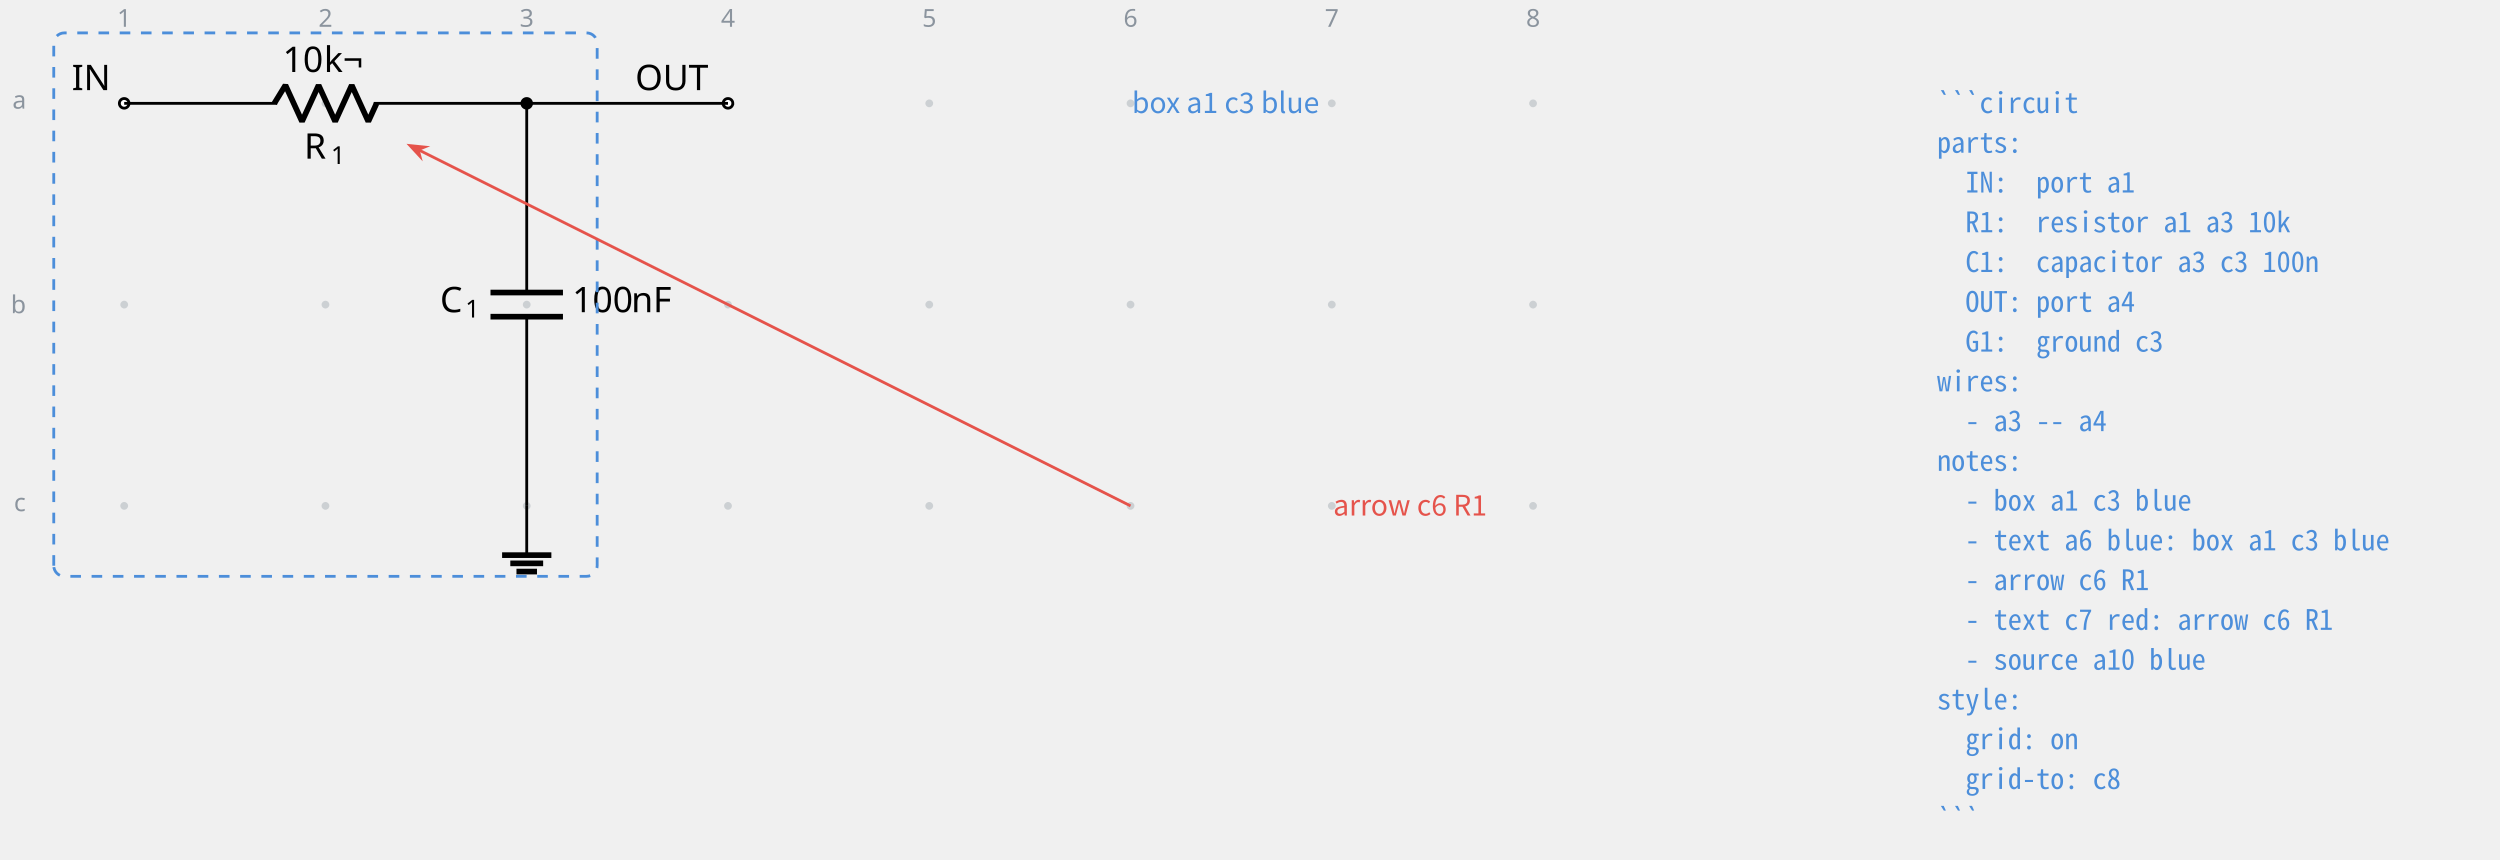
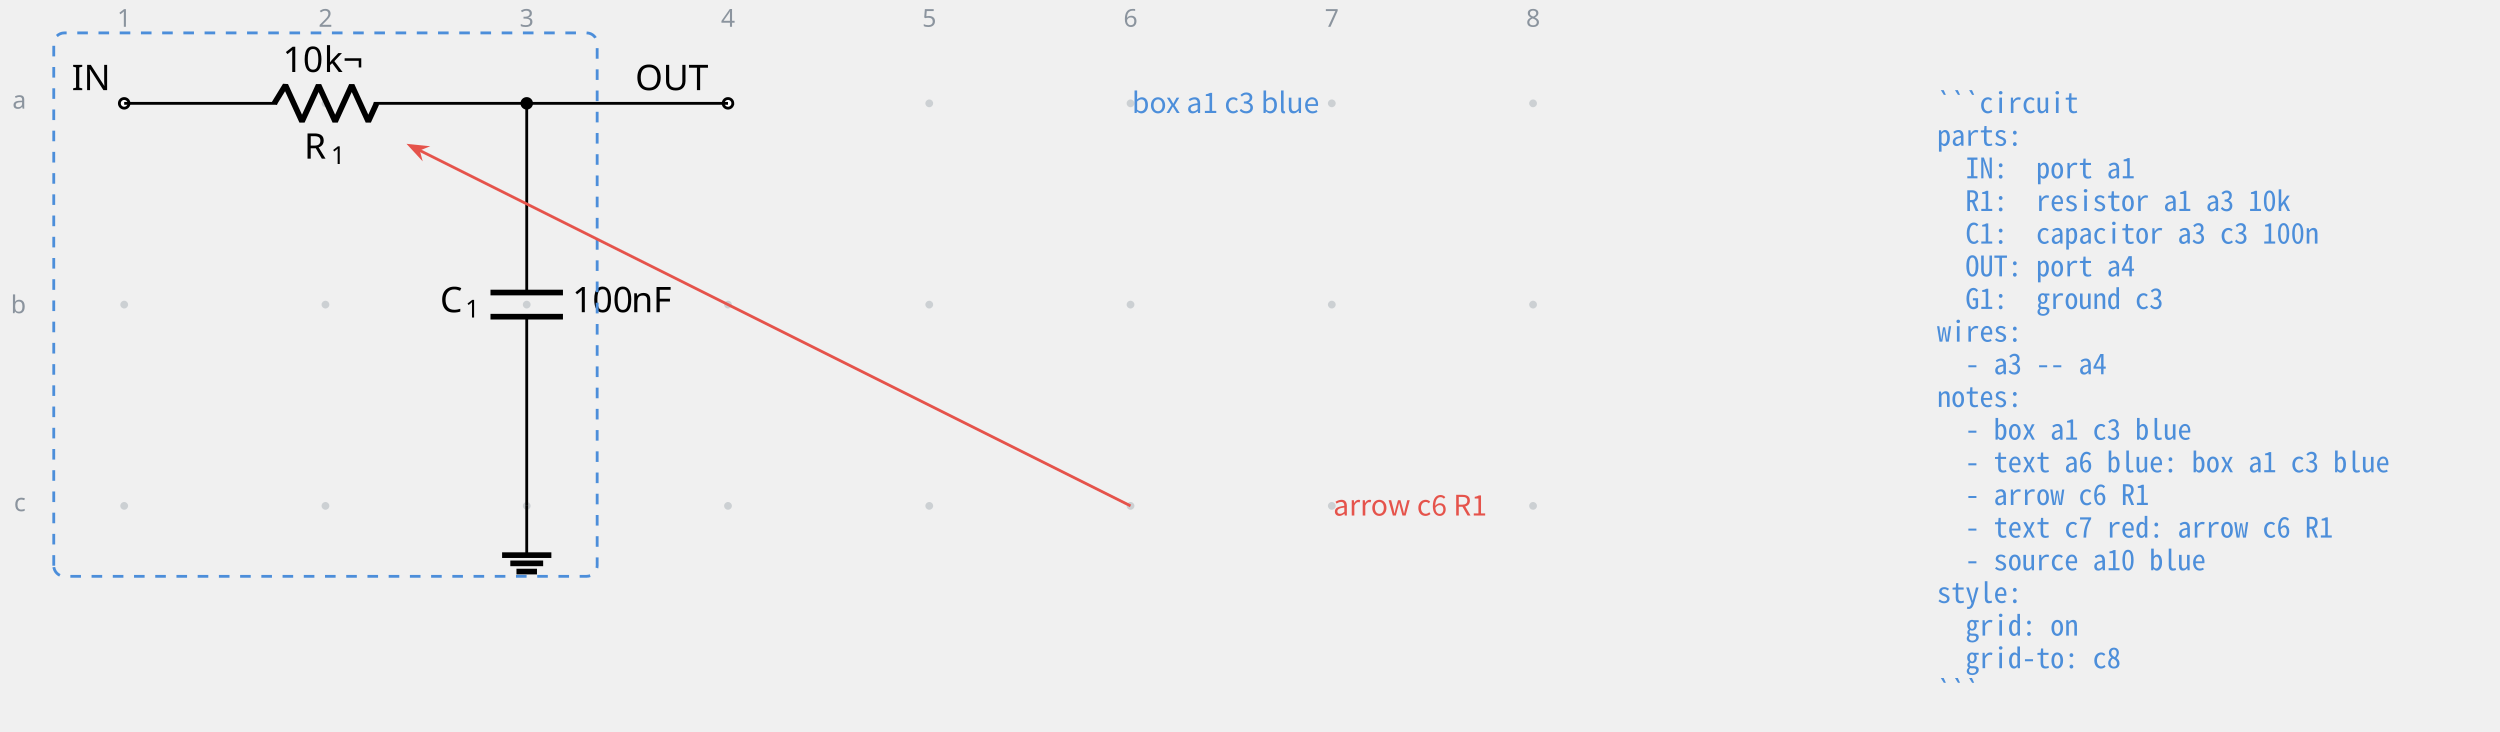
- <svg xmlns="http://www.w3.org/2000/svg" fill="currentColor" width="942.452" height="324.111" viewBox="-72 -72 706.839 243.084">
+ <svg xmlns="http://www.w3.org/2000/svg" fill="currentColor" width="942.452" height="275.931" viewBox="-72 -72 706.839 206.948">
  <g stroke="currentColor" stroke-miterlimit="10" stroke-width=".8">
    <path fill="#8b949e" fill-opacity=".35" stroke="none" stroke-opacity=".35" d="M-35.787-42.781a1.1 1.1 0 1 0-2.2 0 1.1 1.1 0 0 0 2.2 0M-35.787 14.124a1.1 1.1 0 1 0-2.2 0 1.1 1.1 0 0 0 2.2 0M-35.787 71.03a1.1 1.1 0 1 0-2.2 0 1.1 1.1 0 0 0 2.2 0M21.118-42.781a1.1 1.1 0 1 0-2.2 0 1.1 1.1 0 0 0 2.2 0M21.118 14.124a1.1 1.1 0 1 0-2.2 0 1.1 1.1 0 0 0 2.2 0M21.118 71.03a1.1 1.1 0 1 0-2.2 0 1.1 1.1 0 0 0 2.2 0M78.024-42.781a1.1 1.1 0 1 0-2.2 0 1.1 1.1 0 0 0 2.2 0M78.024 14.124a1.1 1.1 0 1 0-2.2 0 1.1 1.1 0 0 0 2.2 0M78.024 71.03a1.1 1.1 0 1 0-2.2 0 1.1 1.1 0 0 0 2.2 0M134.93-42.781a1.1 1.1 0 1 0-2.2 0 1.1 1.1 0 0 0 2.2 0M134.93 14.124a1.1 1.1 0 1 0-2.2 0 1.1 1.1 0 0 0 2.2 0M134.93 71.03a1.1 1.1 0 1 0-2.2 0 1.1 1.1 0 0 0 2.2 0M191.835-42.781a1.1 1.1 0 1 0-2.2 0 1.1 1.1 0 0 0 2.2 0M191.835 14.124a1.1 1.1 0 1 0-2.2 0 1.1 1.1 0 0 0 2.2 0M191.835 71.03a1.1 1.1 0 1 0-2.2 0 1.1 1.1 0 0 0 2.2 0M248.74-42.781a1.1 1.1 0 1 0-2.2 0 1.1 1.1 0 0 0 2.2 0M248.74 14.124a1.1 1.1 0 1 0-2.2 0 1.1 1.1 0 0 0 2.2 0M248.74 71.03a1.1 1.1 0 1 0-2.2 0 1.1 1.1 0 0 0 2.2 0M305.646-42.781a1.1 1.1 0 1 0-2.2 0 1.1 1.1 0 0 0 2.2 0M305.646 14.124a1.1 1.1 0 1 0-2.2 0 1.1 1.1 0 0 0 2.2 0M305.646 71.03a1.1 1.1 0 1 0-2.2 0 1.1 1.1 0 0 0 2.2 0M362.551-42.781a1.1 1.1 0 1 0-2.2 0 1.1 1.1 0 0 0 2.2 0M362.551 14.124a1.1 1.1 0 1 0-2.2 0 1.1 1.1 0 0 0 2.2 0M362.551 71.03a1.1 1.1 0 1 0-2.2 0 1.1 1.1 0 0 0 2.2 0m-1.1 0" />
    <g fill="#8b949e" stroke="#8b949e">
      <text x="-36.887" y="-42.781" fill="#8b949e" stroke="none" font-family="cmr7" font-size="7" transform="translate(-1.993 -21.645)">1</text>
    </g>
    <g fill="#8b949e" stroke="#8b949e">
      <text x="-36.887" y="-42.781" fill="#8b949e" stroke="none" font-family="cmr7" font-size="7" transform="translate(54.912 -21.645)">2</text>
    </g>
    <g fill="#8b949e" stroke="#8b949e">
      <text x="-36.887" y="-42.781" fill="#8b949e" stroke="none" font-family="cmr7" font-size="7" transform="translate(111.818 -21.645)">3</text>
    </g>
    <g fill="#8b949e" stroke="#8b949e">
      <text x="-36.887" y="-42.781" fill="#8b949e" stroke="none" font-family="cmr7" font-size="7" transform="translate(168.723 -21.645)">4</text>
    </g>
    <g fill="#8b949e" stroke="#8b949e">
      <text x="-36.887" y="-42.781" fill="#8b949e" stroke="none" font-family="cmr7" font-size="7" transform="translate(225.629 -21.645)">5</text>
    </g>
    <g fill="#8b949e" stroke="#8b949e">
      <text x="-36.887" y="-42.781" fill="#8b949e" stroke="none" font-family="cmr7" font-size="7" transform="translate(282.534 -21.645)">6</text>
    </g>
    <g fill="#8b949e" stroke="#8b949e">
      <text x="-36.887" y="-42.781" fill="#8b949e" stroke="none" font-family="cmr7" font-size="7" transform="translate(339.44 -21.645)">7</text>
    </g>
    <g fill="#8b949e" stroke="#8b949e">
      <text x="-36.887" y="-42.781" fill="#8b949e" stroke="none" font-family="cmr7" font-size="7" transform="translate(396.345 -21.645)">8</text>
    </g>
    <g fill="#8b949e" stroke="#8b949e">
      <text x="-36.887" y="-42.781" fill="#8b949e" stroke="none" font-family="cmr7" font-size="7" transform="translate(-31.62 1.507)">a</text>
    </g>
    <g fill="#8b949e" stroke="#8b949e">
      <text x="-36.887" y="-42.781" fill="#8b949e" stroke="none" font-family="cmr7" font-size="7" transform="translate(-32.05 59.336)">b</text>
    </g>
    <g fill="#8b949e" stroke="#8b949e">
      <text x="-36.887" y="-42.781" fill="#8b949e" stroke="none" font-family="cmr7" font-size="7" transform="translate(-31.189 115.318)">c</text>
    </g>
    <g fill="#ffffff">
      <path d="M-35.522-42.781a1.365 1.365 0 1 0-2.73 0 1.365 1.365 0 0 0 2.73 0Zm-1.365 0" />
    </g>
    <text x="-36.887" y="-42.781" stroke="none" font-family="cmr10" font-size="10" transform="translate(-14.844 -3.733)">IN</text>
    <path fill="none" d="M-36.887-42.781h.4m-.4 0H6.36m27.315 0h43.248m-.4 0h.4" />
    <g stroke-linejoin="bevel" stroke-width="1.6">
      <path fill="none" d="m5.561-42.781 3.143-5.122L13.39-37.66l4.685-10.243 4.686 10.243 4.686-10.243 4.686 10.243 2.343-5.121" />
    </g>
    <g stroke="none">
      <text x="-36.887" y="-42.781" font-family="cmmi10" font-size="10" transform="translate(50.866 15.648)">R</text>
      <text x="-29.294" y="-41.281" font-family="cmr7" font-size="7" transform="translate(50.866 15.648)">1</text>
    </g>
    <g stroke="none" font-family="cmr10" font-size="10">
      <text x="-36.887" y="-42.781" transform="translate(44.822 -8.863)">10</text>
      <text x="-25.221" y="-42.781" transform="translate(44.822 -8.863)">k¬</text>
    </g>
    <path fill="none" d="M76.924-42.781v.4m0-.4v53.49m0 6.83v53.49m0-.399v.4" />
    <g stroke-width="1.6">
      <path fill="none" d="M87.167 10.71H66.68m20.486 6.828H66.68" />
    </g>
    <g stroke="none">
      <text x="-36.887" y="-42.781" font-family="cmmi10" font-size="10" transform="translate(89.296 59.058)">C</text>
      <text x="-29.74" y="-41.281" font-family="cmr7" font-size="7" transform="translate(89.296 59.058)">1</text>
    </g>
    <g stroke="none" font-family="cmr10" font-size="10">
      <text x="-36.887" y="-42.781" transform="translate(126.693 59.058)">100</text>
      <text x="-20.22" y="-42.781" transform="translate(126.693 59.058)">nF</text>
    </g>
    <g fill="#ffffff">
      <path d="M135.195-42.781a1.365 1.365 0 1 0-2.731 0 1.365 1.365 0 0 0 2.73 0Zm-1.366 0" />
    </g>
    <text x="-36.887" y="-42.781" stroke="none" font-family="cmr10" font-size="10" transform="translate(144.483 -3.733)">OUT</text>
    <path fill="none" d="M76.924 71.03v13.93" />
    <path fill="none" stroke-width="1.6" d="M69.959 84.96h13.93M72.28 87.282h9.287m-7.545 2.322h5.804" />
    <path fill="none" d="M76.924-42.781h56.905" />
    <path d="M78.29-42.781a1.365 1.365 0 1 0-2.732 0 1.365 1.365 0 0 0 2.731 0Zm-1.366 0" />
    <path fill="none" stroke="#4c8eda" stroke-dasharray="3.0,3.0" d="M-56.804 87.947V-59.698a3 3 0 0 1 3-3H93.841a3 3 0 0 1 3 3V87.947a3 3 0 0 1-3 3H-53.804a3 3 0 0 1-3-3ZM96.841-62.698" />
    <g>
      <text x="-36.887" y="-42.781" fill="#4c8eda" stroke="none" font-family="'Noto Sans CJK JP','Noto Sans JP','Hiragino Sans','Yu Gothic',sans-serif" font-size="8" transform="translate(284.927 2.733)">box a1 c3 blue</text>
    </g>
    <g fill="#e5534b" stroke="#e5534b">
      <path fill="none" d="M247.64 71.03 46.407-29.601" />
      <path stroke-width=".8" d="m43.941-30.834 2.777 3.008-.49-1.865 1.785-.727Z" />
    </g>
    <g>
      <text x="-36.887" y="-42.781" fill="#e5534b" stroke="none" font-family="'Noto Sans CJK JP','Noto Sans JP','Hiragino Sans','Yu Gothic',sans-serif" font-size="8" transform="translate(341.833 116.544)">arrow c6 R1</text>
    </g>
    <g>
      <text x="-36.887" y="-42.781" fill="#4c8eda" stroke="none" font-family="'Noto Sans Mono CJK JP',ui-monospace,'SFMono-Regular',Consolas,'Liberation Mono',monospace" font-size="8" transform="translate(512.55 2.733)" xml:space="preserve">```circuit</text>
    </g>
    <g>
-       <text x="-36.887" y="-42.781" fill="#4c8eda" stroke="none" font-family="'Noto Sans Mono CJK JP',ui-monospace,'SFMono-Regular',Consolas,'Liberation Mono',monospace" font-size="8" transform="translate(512.55 13.972)" xml:space="preserve">parts:</text>
+       <text x="-36.887" y="-42.781" fill="#4c8eda" stroke="none" font-family="'Noto Sans Mono CJK JP',ui-monospace,'SFMono-Regular',Consolas,'Liberation Mono',monospace" font-size="8" transform="translate(512.55 11.98)" xml:space="preserve">parts:</text>
    </g>
    <g>
-       <text x="-36.887" y="-42.781" fill="#4c8eda" stroke="none" font-family="'Noto Sans Mono CJK JP',ui-monospace,'SFMono-Regular',Consolas,'Liberation Mono',monospace" font-size="8" transform="translate(512.55 25.21)" xml:space="preserve">  IN:  port a1</text>
+       <text x="-36.887" y="-42.781" fill="#4c8eda" stroke="none" font-family="'Noto Sans Mono CJK JP',ui-monospace,'SFMono-Regular',Consolas,'Liberation Mono',monospace" font-size="8" transform="translate(512.55 21.2)" xml:space="preserve">  IN:  port a1</text>
    </g>
    <g>
-       <text x="-36.887" y="-42.781" fill="#4c8eda" stroke="none" font-family="'Noto Sans Mono CJK JP',ui-monospace,'SFMono-Regular',Consolas,'Liberation Mono',monospace" font-size="8" transform="translate(512.55 36.45)" xml:space="preserve">  R1:  resistor a1 a3 10k</text>
+       <text x="-36.887" y="-42.781" fill="#4c8eda" stroke="none" font-family="'Noto Sans Mono CJK JP',ui-monospace,'SFMono-Regular',Consolas,'Liberation Mono',monospace" font-size="8" transform="translate(512.55 30.446)" xml:space="preserve">  R1:  resistor a1 a3 10k</text>
    </g>
    <g>
-       <text x="-36.887" y="-42.781" fill="#4c8eda" stroke="none" font-family="'Noto Sans Mono CJK JP',ui-monospace,'SFMono-Regular',Consolas,'Liberation Mono',monospace" font-size="8" transform="translate(512.55 47.689)" xml:space="preserve">  C1:  capacitor a3 c3 100n</text>
+       <text x="-36.887" y="-42.781" fill="#4c8eda" stroke="none" font-family="'Noto Sans Mono CJK JP',ui-monospace,'SFMono-Regular',Consolas,'Liberation Mono',monospace" font-size="8" transform="translate(512.55 39.665)" xml:space="preserve">  C1:  capacitor a3 c3 100n</text>
    </g>
    <g>
-       <text x="-36.887" y="-42.781" fill="#4c8eda" stroke="none" font-family="'Noto Sans Mono CJK JP',ui-monospace,'SFMono-Regular',Consolas,'Liberation Mono',monospace" font-size="8" transform="translate(512.55 58.956)" xml:space="preserve">  OUT: port a4</text>
+       <text x="-36.887" y="-42.781" fill="#4c8eda" stroke="none" font-family="'Noto Sans Mono CJK JP',ui-monospace,'SFMono-Regular',Consolas,'Liberation Mono',monospace" font-size="8" transform="translate(512.55 48.912)" xml:space="preserve">  OUT: port a4</text>
    </g>
    <g>
-       <text x="-36.887" y="-42.781" fill="#4c8eda" stroke="none" font-family="'Noto Sans Mono CJK JP',ui-monospace,'SFMono-Regular',Consolas,'Liberation Mono',monospace" font-size="8" transform="translate(512.55 70.195)" xml:space="preserve">  G1:  ground c3</text>
+       <text x="-36.887" y="-42.781" fill="#4c8eda" stroke="none" font-family="'Noto Sans Mono CJK JP',ui-monospace,'SFMono-Regular',Consolas,'Liberation Mono',monospace" font-size="8" transform="translate(512.55 58.131)" xml:space="preserve">  G1:  ground c3</text>
    </g>
    <g>
-       <text x="-36.887" y="-42.781" fill="#4c8eda" stroke="none" font-family="'Noto Sans Mono CJK JP',ui-monospace,'SFMono-Regular',Consolas,'Liberation Mono',monospace" font-size="8" transform="translate(512.55 81.434)" xml:space="preserve">wires:</text>
+       <text x="-36.887" y="-42.781" fill="#4c8eda" stroke="none" font-family="'Noto Sans Mono CJK JP',ui-monospace,'SFMono-Regular',Consolas,'Liberation Mono',monospace" font-size="8" transform="translate(512.55 67.378)" xml:space="preserve">wires:</text>
    </g>
    <g>
-       <text x="-36.887" y="-42.781" fill="#4c8eda" stroke="none" font-family="'Noto Sans Mono CJK JP',ui-monospace,'SFMono-Regular',Consolas,'Liberation Mono',monospace" font-size="8" transform="translate(512.55 92.672)" xml:space="preserve">  - a3 -- a4</text>
+       <text x="-36.887" y="-42.781" fill="#4c8eda" stroke="none" font-family="'Noto Sans Mono CJK JP',ui-monospace,'SFMono-Regular',Consolas,'Liberation Mono',monospace" font-size="8" transform="translate(512.55 76.596)" xml:space="preserve">  - a3 -- a4</text>
    </g>
    <g>
-       <text x="-36.887" y="-42.781" fill="#4c8eda" stroke="none" font-family="'Noto Sans Mono CJK JP',ui-monospace,'SFMono-Regular',Consolas,'Liberation Mono',monospace" font-size="8" transform="translate(512.55 103.911)" xml:space="preserve">notes:</text>
+       <text x="-36.887" y="-42.781" fill="#4c8eda" stroke="none" font-family="'Noto Sans Mono CJK JP',ui-monospace,'SFMono-Regular',Consolas,'Liberation Mono',monospace" font-size="8" transform="translate(512.55 85.844)" xml:space="preserve">notes:</text>
    </g>
    <g>
-       <text x="-36.887" y="-42.781" fill="#4c8eda" stroke="none" font-family="'Noto Sans Mono CJK JP',ui-monospace,'SFMono-Regular',Consolas,'Liberation Mono',monospace" font-size="8" transform="translate(512.55 115.15)" xml:space="preserve">  - box a1 c3 blue</text>
+       <text x="-36.887" y="-42.781" fill="#4c8eda" stroke="none" font-family="'Noto Sans Mono CJK JP',ui-monospace,'SFMono-Regular',Consolas,'Liberation Mono',monospace" font-size="8" transform="translate(512.55 95.091)" xml:space="preserve">  - box a1 c3 blue</text>
    </g>
    <g>
-       <text x="-36.887" y="-42.781" fill="#4c8eda" stroke="none" font-family="'Noto Sans Mono CJK JP',ui-monospace,'SFMono-Regular',Consolas,'Liberation Mono',monospace" font-size="8" transform="translate(512.55 126.389)" xml:space="preserve">  - text a6 blue: box a1 c3 blue</text>
+       <text x="-36.887" y="-42.781" fill="#4c8eda" stroke="none" font-family="'Noto Sans Mono CJK JP',ui-monospace,'SFMono-Regular',Consolas,'Liberation Mono',monospace" font-size="8" transform="translate(512.55 104.31)" xml:space="preserve">  - text a6 blue: box a1 c3 blue</text>
    </g>
    <g>
-       <text x="-36.887" y="-42.781" fill="#4c8eda" stroke="none" font-family="'Noto Sans Mono CJK JP',ui-monospace,'SFMono-Regular',Consolas,'Liberation Mono',monospace" font-size="8" transform="translate(512.55 137.628)" xml:space="preserve">  - arrow c6 R1</text>
+       <text x="-36.887" y="-42.781" fill="#4c8eda" stroke="none" font-family="'Noto Sans Mono CJK JP',ui-monospace,'SFMono-Regular',Consolas,'Liberation Mono',monospace" font-size="8" transform="translate(512.55 113.557)" xml:space="preserve">  - arrow c6 R1</text>
    </g>
    <g>
-       <text x="-36.887" y="-42.781" fill="#4c8eda" stroke="none" font-family="'Noto Sans Mono CJK JP',ui-monospace,'SFMono-Regular',Consolas,'Liberation Mono',monospace" font-size="8" transform="translate(512.55 148.867)" xml:space="preserve">  - text c7 red: arrow c6 R1</text>
+       <text x="-36.887" y="-42.781" fill="#4c8eda" stroke="none" font-family="'Noto Sans Mono CJK JP',ui-monospace,'SFMono-Regular',Consolas,'Liberation Mono',monospace" font-size="8" transform="translate(512.55 122.775)" xml:space="preserve">  - text c7 red: arrow c6 R1</text>
    </g>
    <g>
-       <text x="-36.887" y="-42.781" fill="#4c8eda" stroke="none" font-family="'Noto Sans Mono CJK JP',ui-monospace,'SFMono-Regular',Consolas,'Liberation Mono',monospace" font-size="8" transform="translate(512.55 160.134)" xml:space="preserve">  - source a10 blue</text>
+       <text x="-36.887" y="-42.781" fill="#4c8eda" stroke="none" font-family="'Noto Sans Mono CJK JP',ui-monospace,'SFMono-Regular',Consolas,'Liberation Mono',monospace" font-size="8" transform="translate(512.55 132.023)" xml:space="preserve">  - source a10 blue</text>
    </g>
    <g>
-       <text x="-36.887" y="-42.781" fill="#4c8eda" stroke="none" font-family="'Noto Sans Mono CJK JP',ui-monospace,'SFMono-Regular',Consolas,'Liberation Mono',monospace" font-size="8" transform="translate(512.55 171.373)" xml:space="preserve">style:</text>
+       <text x="-36.887" y="-42.781" fill="#4c8eda" stroke="none" font-family="'Noto Sans Mono CJK JP',ui-monospace,'SFMono-Regular',Consolas,'Liberation Mono',monospace" font-size="8" transform="translate(512.55 141.241)" xml:space="preserve">style:</text>
    </g>
    <g>
-       <text x="-36.887" y="-42.781" fill="#4c8eda" stroke="none" font-family="'Noto Sans Mono CJK JP',ui-monospace,'SFMono-Regular',Consolas,'Liberation Mono',monospace" font-size="8" transform="translate(512.55 182.612)" xml:space="preserve">  grid: on</text>
+       <text x="-36.887" y="-42.781" fill="#4c8eda" stroke="none" font-family="'Noto Sans Mono CJK JP',ui-monospace,'SFMono-Regular',Consolas,'Liberation Mono',monospace" font-size="8" transform="translate(512.55 150.488)" xml:space="preserve">  grid: on</text>
    </g>
    <g>
-       <text x="-36.887" y="-42.781" fill="#4c8eda" stroke="none" font-family="'Noto Sans Mono CJK JP',ui-monospace,'SFMono-Regular',Consolas,'Liberation Mono',monospace" font-size="8" transform="translate(512.55 193.85)" xml:space="preserve">  grid-to: c8</text>
+       <text x="-36.887" y="-42.781" fill="#4c8eda" stroke="none" font-family="'Noto Sans Mono CJK JP',ui-monospace,'SFMono-Regular',Consolas,'Liberation Mono',monospace" font-size="8" transform="translate(512.55 159.707)" xml:space="preserve">  grid-to: c8</text>
    </g>
    <g>
-       <text x="-36.887" y="-42.781" fill="#4c8eda" stroke="none" font-family="'Noto Sans Mono CJK JP',ui-monospace,'SFMono-Regular',Consolas,'Liberation Mono',monospace" font-size="8" transform="translate(512.55 205.09)" xml:space="preserve">```</text>
+       <text x="-36.887" y="-42.781" fill="#4c8eda" stroke="none" font-family="'Noto Sans Mono CJK JP',ui-monospace,'SFMono-Regular',Consolas,'Liberation Mono',monospace" font-size="8" transform="translate(512.55 168.954)" xml:space="preserve">```</text>
    </g>
  </g>
</svg>
